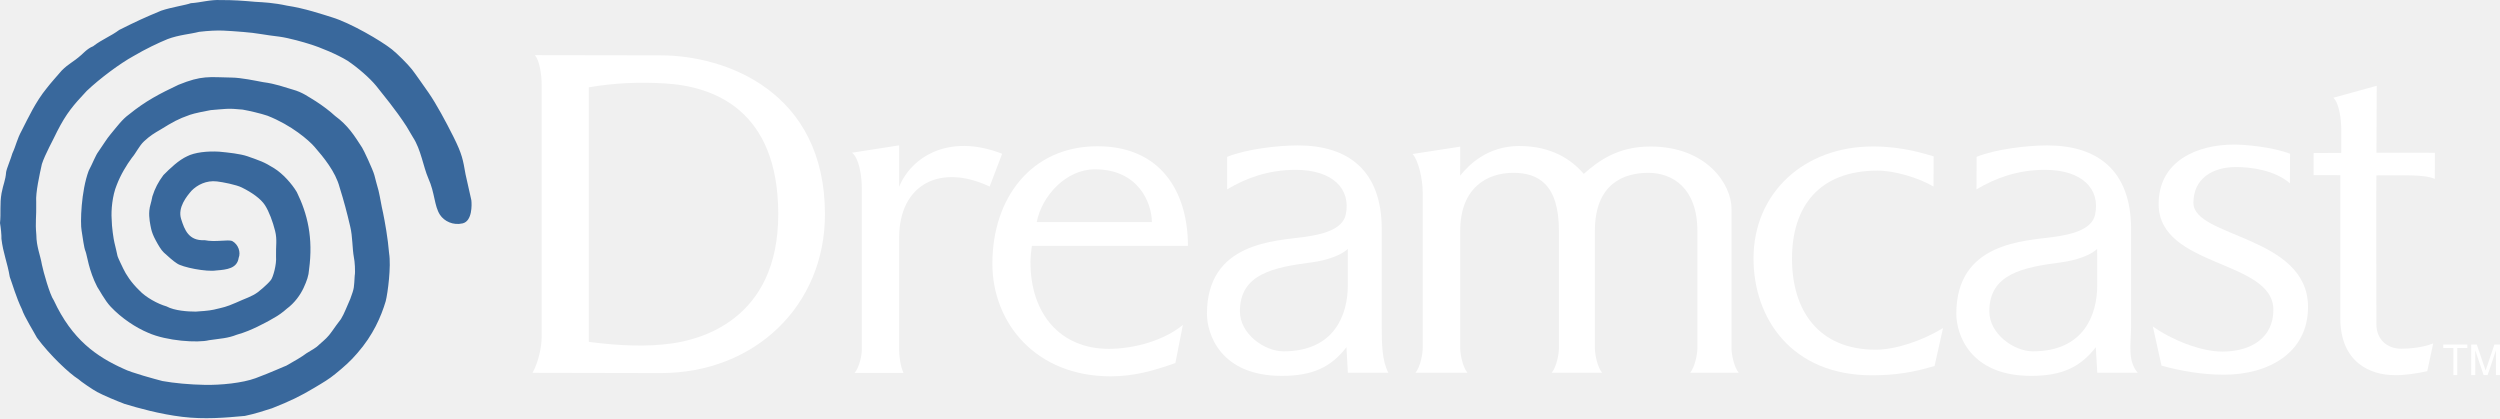
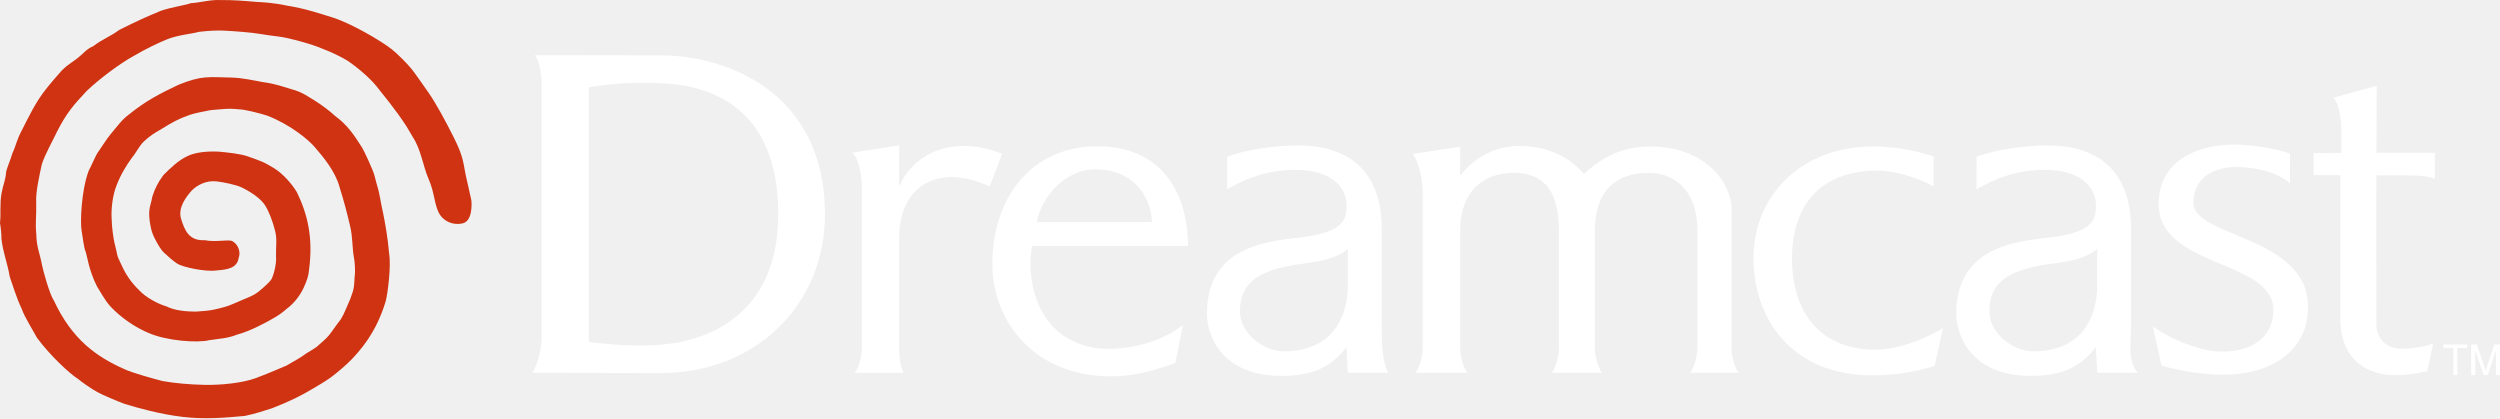
- <svg xmlns="http://www.w3.org/2000/svg" version="1.1" id="Layer_1" x="0px" y="0px" viewBox="0 0 3839 642" style="enable-background:new 0 0 3839 642;" xml:space="preserve">
-   <style type="text/css">
- 	.st0{fill:#F05100;}
- 	.st1{fill:#39689C;}
- 	.st2{fill:#CF3312;}
- 	.st3{fill:#FFFFFF;}
- </style>
+ <svg xmlns="http://www.w3.org/2000/svg" version="1.2" viewBox="0 0 3839 642" width="3839" height="642">
+   <style>
+ 		.s0 { fill: #ffffff } 
+ 		.s1 { fill: #cf3312 } 
+ 	</style>
  <g>
    <g>
-       <polygon class="st3" points="3767.4,534.4 3751.9,534.4 3751.9,529.1 3788.8,529.1 3788.8,534.4 3773.4,534.4 3773.4,576     3767.4,576   " />
-       <polygon class="st3" points="3813.8,576 3801,537.9 3801,576 3794.8,576 3794.8,529.1 3803.4,529.1 3816.9,569 3830.4,529.1     3839,529.1 3839,576 3832.8,576 3832.8,537.9 3820,576   " />
-       <path class="st3" d="M831.8,131c0-16.3-3.1-37.4-10.3-46.3c47.2,0,149.2,0.3,192.9,0.3c100.6,0,252.4,55.9,252.4,244.1    c0,139.8-107.2,243.8-252.4,243.8c-31.9,0-153.4-0.4-196.6-0.4c8.8-16.3,14-38.5,14-56V131L831.8,131z M904.2,525    c46.5,6,89.3,7.9,128.1,2.3c37.5-5.4,163.6-32.5,162.8-199.9c-0.7-158.6-98.8-194.9-174.2-199.3c-39.4-2.3-77.5-0.8-116.7,6    L904.2,525L904.2,525z" />
-       <path class="st3" d="M1308.4,234.5l72.3-11.3c0,14.8,0,58.2,0,63.7c18.6-45.8,76.3-82.7,158.2-50.8l-19.2,50.4    c-75.1-35.6-139-4.4-139,79v171.9c0,8.2,1.8,24.7,6.7,35.3h-75.1c7.6-9.3,11.1-27.1,11.1-35.3v-248    C1323.4,271.4,1319.7,243.5,1308.4,234.5L1308.4,234.5z" />
-       <path class="st3" d="M3593.8,269c0,4.7,0,204.7,0,219.6c0,69,47.5,87.4,82.8,87.4c14.9,0.7,36-2.8,50.7-6l9.1-42.6    c-17.2,6.6-37.1,8.1-49.1,8.1c-22.1,0-38.1-14.7-38.1-37.6c0-20.6-0.5-222.1,0-228.6h-0.2c2.9,0,48.7-0.2,53.4,0    c15,0.5,26.6,1.4,36.5,5.4l0.1-40.1c0,0-87.9-0.1-89.7-0.1l0.4-102.8l-66.6,18.4c9.2,8.6,12.2,33.7,12.2,50.3    c0,0-0.1,30.7-0.1,34.4c-3,0-36.8,0.2-42.4,0.2v33.9C3558.5,269,3593.8,269,3593.8,269L3593.8,269z" />
-       <path class="st3" d="M3305.9,501.3c28.6,20.5,73.6,38.6,106.6,38.6c45.7,0,78.5-22.2,78.5-64.1c0-77.3-176.2-64.5-176.2-162.5    c0-66.3,59.3-91.3,115.8-91.3c18.2,0,59.6,3.9,86,14.1l-0.2,45.3c-23.4-20-59.2-24.9-82.7-24.9c-37.4,0-65.5,18.6-65.5,55    c0,53.4,176,50.3,176,159.9c0,70.9-61.4,104-129.1,104c-32.9,0-67.3-5.8-95.9-14L3305.9,501.3L3305.9,501.3z" />
-       <path class="st3" d="M2242.2,269.7c0-4,0.1-39.9,0.1-44.5l-73.2,11.3c8.8,9.2,15.6,38.1,15.6,58.7V535c0,8.2-3.5,28.1-11.1,37.4    h79.8c-7.6-9.3-11.1-29.2-11.1-37.4V354.6c0-66,40.9-89.2,81.5-89.2c36.8,0,70.1,15.9,70.1,89.2V535c0,8.2-3.5,28.1-11.1,37.4    h77.4c-7.6-9.3-11.1-29.2-11.1-37.4V354.6c0-73.2,45.2-89.2,82.1-89.2c36.8,0,75.3,23.1,75.3,89.2V535c0,8.2-3.5,28.1-11.1,37.4    h74.6c-7.6-9.3-11.1-29.2-11.1-37.4V320.3c0-36.6-37.4-95.3-124.6-95.3c-50.8,0-80.1,22.6-102.3,42    c-18.9-22.1-49.7-42.8-99.2-42.8C2284.6,224.3,2256.1,252.5,2242.2,269.7L2242.2,269.7z" />
-       <path class="st3" d="M2069.7,382.3c-10.4,9.8-32.3,17.5-54.9,20.5c-59.3,7.8-110.8,17.6-110.8,75.4c0,34.3,37.4,61.3,67,61.3    c78.4,0,98.7-56.6,98.7-101.2V382.3L2069.7,382.3L2069.7,382.3z M1884.5,240.8c29.9-12,78.2-17.5,108.5-17.5    c77.4,0,128.8,38.6,128.8,128.4v148.7c0,27.6,0.4,53.7,10.2,72h-62.2l-2.2-39.2c-23.5,30.4-51.7,44-99.4,44    c-94.2,0-114.8-64.4-114.8-95.3c0-110.4,105.1-111.7,150.6-118.2c25.2-3.6,57.7-10.7,62.6-34.4c8.1-39.1-19.9-68.5-77.1-68.5    c-42,0-76.4,12.8-105.1,30V240.8L1884.5,240.8z M3220.4,382.3c-10.4,9.8-32.3,17.5-54.9,20.5c-59.3,7.8-110.7,17.6-110.7,75.4    c0,34.3,37.4,61.3,67,61.3c78.4,0,98.7-56.6,98.7-101.2L3220.4,382.3L3220.4,382.3z M3035.3,240.8c29.9-12,78.3-17.5,108.5-17.5    c77.3,0,128.7,38.6,128.7,128.4v148.7c0,27.6-6,53.1,10.2,72h-62.1l-2.3-39.2c-23.6,30.4-51.6,44-99.4,44    c-94.2,0-114.8-64.4-114.8-95.3c0-110.4,105.1-111.7,150.6-118.2c25.3-3.6,57.8-10.7,62.6-34.4c8.1-39.1-19.9-68.5-77.1-68.5    c-42,0-76.3,12.8-105.1,30L3035.3,240.8L3035.3,240.8L3035.3,240.8z" />
-       <path class="st3" d="M2969.1,286.4c-23.3-13.6-60.1-24.4-85.8-24.4c-90.2,0-131.5,55.4-131.5,135.3c0,79.1,40.4,139.7,128.6,139.7    c30.2,0,71.4-13.6,103.3-33.2l-13,58.2c-32.5,9.7-59.9,14.3-96.1,14.3c-123.9,0-181.9-87.9-181.9-179.3    c0-101.1,77.9-172.1,183.3-172.1c46.1,0,79.7,11.3,93.3,15.2L2969.1,286.4L2969.1,286.4z" />
-       <path class="st3" d="M1582.4,401.6c0.1-8.4,1.2-16.3,2.1-24h239.7c0-82.4-41.2-153-138.9-153c-101.4,0-161.4,79.3-161.4,180.3    c0,91.4,67,173,181.6,173c36.3,0,66.6-8.9,99.4-20.4l11.5-58.5c-28,23.1-73.3,36.7-114.1,36.7    C1628.8,535.6,1582,482.5,1582.4,401.6L1582.4,401.6z M1592,341c7.8-40.1,44.9-81,89.3-81c67.9,0,87.5,53,87.5,81    C1768.7,341,1592,341.1,1592,341L1592,341z" />
+       <path fill-rule="evenodd" class="s0" d="m3767.4 534.4h-15.5v-5.3h36.9v5.3h-15.4v41.6h-6z" />
+       <path fill-rule="evenodd" class="s0" d="m3813.8 576l-12.8-38.1v38.1h-6.2v-46.9h8.6l13.5 39.9 13.5-39.9h8.6v46.9h-6.2v-38.1l-12.8 38.1z" />
+       <path class="s0" d="m831.8 131c0-16.3-3.1-37.4-10.3-46.3 47.2 0 149.2 0.3 192.9 0.3 100.6 0 252.4 55.9 252.4 244.1 0 139.8-107.2 243.8-252.4 243.8-31.9 0-153.4-0.4-196.6-0.4 8.8-16.3 14-38.5 14-56zm72.4 394c46.5 6 89.3 7.9 128.1 2.3 37.5-5.4 163.6-32.5 162.8-199.9-0.7-158.6-98.8-194.9-174.2-199.3-39.4-2.3-77.5-0.8-116.7 6z" />
+       <path class="s0" d="m1308.4 234.5l72.3-11.3c0 14.8 0 58.2 0 63.7 18.6-45.8 76.3-82.7 158.2-50.8l-19.2 50.4c-75.1-35.6-139-4.4-139 79v171.9c0 8.2 1.8 24.7 6.7 35.3h-75.1c7.6-9.3 11.1-27.1 11.1-35.3v-248c0-18-3.7-45.9-15-54.9z" />
+       <path class="s0" d="m3593.8 269c0 4.7 0 204.7 0 219.6 0 69 47.5 87.4 82.8 87.4 14.9 0.7 36-2.8 50.7-6l9.1-42.6c-17.2 6.6-37.1 8.1-49.1 8.1-22.1 0-38.1-14.7-38.1-37.6 0-20.6-0.5-222.1 0-228.6h-0.2c2.9 0 48.7-0.2 53.4 0 15 0.5 26.6 1.4 36.5 5.4l0.1-40.1c0 0-87.9-0.1-89.7-0.1l0.4-102.8-66.6 18.4c9.2 8.6 12.2 33.7 12.2 50.3 0 0-0.1 30.7-0.1 34.4-3 0-36.8 0.2-42.4 0.2v33.9c5.7 0.1 41 0.1 41 0.1z" />
+       <path class="s0" d="m3305.9 501.3c28.6 20.5 73.6 38.6 106.6 38.6 45.7 0 78.5-22.2 78.5-64.1 0-77.3-176.2-64.5-176.2-162.5 0-66.3 59.3-91.3 115.8-91.3 18.2 0 59.6 3.9 86 14.1l-0.2 45.3c-23.4-20-59.2-24.9-82.7-24.9-37.4 0-65.5 18.6-65.5 55 0 53.4 176 50.3 176 159.9 0 70.9-61.4 104-129.1 104-32.9 0-67.3-5.8-95.9-14z" />
+       <path class="s0" d="m2242.2 269.7c0-4 0.1-39.9 0.1-44.5l-73.2 11.3c8.8 9.2 15.6 38.1 15.6 58.7v239.8c0 8.2-3.5 28.1-11.1 37.4h79.8c-7.6-9.3-11.1-29.2-11.1-37.4v-180.4c0-66 40.9-89.2 81.5-89.2 36.8 0 70.1 15.9 70.1 89.2v180.4c0 8.2-3.5 28.1-11.1 37.4h77.4c-7.6-9.3-11.1-29.2-11.1-37.4v-180.4c0-73.2 45.2-89.2 82.1-89.2 36.8 0 75.3 23.1 75.3 89.2v180.4c0 8.2-3.5 28.1-11.1 37.4h74.6c-7.6-9.3-11.1-29.2-11.1-37.4v-214.7c0-36.6-37.4-95.3-124.6-95.3-50.8 0-80.1 22.6-102.3 42-18.9-22.1-49.7-42.8-99.2-42.8-48.2 0.1-76.7 28.3-90.6 45.5z" />
+       <path class="s0" d="m1884.5 240.8c29.9-12 78.2-17.5 108.5-17.5 77.4 0 128.8 38.6 128.8 128.4v148.7c0 27.6 0.4 53.7 10.2 72h-62.2l-2.2-39.2c-23.5 30.4-51.7 44-99.4 44-94.2 0-114.8-64.4-114.8-95.3 0-110.4 105.1-111.7 150.6-118.2 25.2-3.6 57.7-10.7 62.6-34.4 8.1-39.1-19.9-68.5-77.1-68.5-42 0-76.4 12.8-105.1 30v-50zm185.2 141.5c-10.4 9.8-32.3 17.5-54.9 20.5-59.3 7.8-110.8 17.6-110.8 75.4 0 34.3 37.4 61.3 67 61.3 78.4 0 98.7-56.6 98.7-101.2zm965.6-141.5c29.9-12 78.3-17.5 108.5-17.5 77.3 0 128.7 38.6 128.7 128.4v148.7c0 27.6-6 53.1 10.2 72h-62.1l-2.3-39.2c-23.6 30.4-51.6 44-99.4 44-94.2 0-114.8-64.4-114.8-95.3 0-110.4 105.1-111.7 150.6-118.2 25.3-3.6 57.8-10.7 62.6-34.4 8.1-39.1-19.9-68.5-77.1-68.5-42 0-76.3 12.8-105.1 30zm185.1 141.5c-10.4 9.8-32.3 17.5-54.9 20.5-59.3 7.8-110.7 17.6-110.7 75.4 0 34.3 37.4 61.3 67 61.3 78.4 0 98.7-56.6 98.7-101.2z" />
+       <path class="s0" d="m2969.1 286.4c-23.3-13.6-60.1-24.4-85.8-24.4-90.2 0-131.5 55.4-131.5 135.3 0 79.1 40.4 139.7 128.6 139.7 30.2 0 71.4-13.6 103.3-33.2l-13 58.2c-32.5 9.7-59.9 14.3-96.1 14.3-123.9 0-181.9-87.9-181.9-179.3 0-101.1 77.9-172.1 183.3-172.1 46.1 0 79.7 11.3 93.3 15.2z" />
+       <path class="s0" d="m1582.4 401.6c0.1-8.4 1.2-16.3 2.1-24h239.7c0-82.4-41.2-153-138.9-153-101.4 0-161.4 79.3-161.4 180.3 0 91.4 67 173 181.6 173 36.3 0 66.6-8.9 99.4-20.4l11.5-58.5c-28 23.1-73.3 36.7-114.1 36.7-73.5-0.1-120.3-53.2-119.9-134.1zm9.6-60.6c7.8-40.1 44.9-81 89.3-81 67.9 0 87.5 53 87.5 81-0.1 0-176.8 0.1-176.8 0z" />
    </g>
-     <path class="st1" d="M440.9,8.7c26.9,4,54.4,13.4,68.7,17.8c28.9,8.8,75.7,36.2,92.3,49.4c7.8,6.2,24.3,22.5,30.7,30.7   c6.2,8,18.1,25.3,25.6,35.9c12.1,17.6,26.2,43.8,38.3,67.9c13.4,26.9,14.4,34.8,18.4,57.3l8.9,39.7c0.8,6.9,1.5,32-13.3,35.6   c-14.8,3.5-28.4-3.3-34.9-13.2c-8.9-13.8-7.7-33.4-17.8-55.8c-7.9-18.1-11.3-44.4-23.8-63.4l-9.8-16.6   c-17.4-26.8-35.6-48.1-46.4-62c-9.6-11.7-27.4-27.5-44.2-38.8c-15.6-9.5-40.9-20.3-59.1-25.8c-5.8-1.9-30.6-9.2-46.1-11.2   c-21-2.3-34.7-5.7-54.6-7.1c-24.6-1.7-36.4-3.9-68.2-0.2c-12.1,3.3-31.2,4.6-48.4,11.2c-13.9,5.7-33.2,14.8-52.2,26   c-20.4,11.2-51.3,34-71.9,53.6c-20.7,22.1-31,34-45.3,62c-6.4,13.7-18.6,35.1-23.5,50.3c-3.4,15.4-9.8,44-8.7,58   c0.5,24.9-1.7,30.1,0.2,50.5c0.1,18.4,6.1,31.1,8.6,46.1c2.1,10.4,12.1,46.2,18.2,54.6c28,60.3,65.5,86.4,107.4,105.2   c11.8,6,48.7,15.9,59.4,18.7c18.2,3.3,42.2,5.5,65.2,5.9c24.3,0.5,57.7-2.8,78-10.3c22-8.1,47.4-19.6,47.1-19.2   c10.2-5.6,25.8-14.8,30.6-18.8c9.4-6,15-8.3,20.5-14.1c8-7,12.9-11,18.9-19.7c3.4-4.9,8.8-12.4,13.9-19c5.6-9.2,8.8-18.9,14.3-30.9   c6.6-17.8,5.5-16.9,6.8-35.7c1.2-5.5-0.1-23.8-1.1-27c-3-17-1.9-31.9-5.8-48.4c-5.2-22.3-9.6-38.9-16.3-60.3   c-6.3-24-24.8-46.3-38.6-62.2c-8.6-9.9-35.2-33.2-72.2-47.7c-10.4-3.5-27.4-7.5-38.2-9.4c-23.1-2.4-26.9-0.9-49,0.8   c-7.6,1.3-25.3,4.9-31.8,7.2c-19,6.7-26,10.9-45.4,22.8c-9,5.2-15.9,9.3-25.1,17.9c-7.4,6.8-12.6,18.4-18.6,25.2   c-8.2,11.1-17.3,26-23.4,42c-6.6,15.9-8.8,38.4-7.7,52.8c0,11,3,31.1,4.2,35.5c1.2,4.4,4.2,18.1,4.8,20.8   c0.7,2.7,7.8,17.2,8.8,19.3c4,8.5,11.7,20.8,24.6,33.3c9.6,10.4,28,20.7,41.8,24.6c12.4,6.8,33.3,8,44.8,8c5.7-0.4,20.2-1.2,27.8-3   c15.4-3.7,18.2-3.8,34.1-10.7c14.2-6.6,23.9-9,33.8-16.3c0,0,13.6-10.6,19.8-18.5c3.3-4.1,8.9-23.7,7.9-35.9   c-0.5-16.6,2-26-1.5-39.7c-3.4-13.7-9.2-29.5-15.5-39.3c-6.4-9.9-20-19.5-35.6-27.2c-8.7-4.3-29.4-8.3-38.1-9.3   c-16.6-2-30.5,5.6-39,14.2c-7.3,8.4-21.8,25.8-16,43.7c5.2,16.3,11.5,33.6,35.9,32.3c16.8,3.5,36.1-1.5,42.6,1.4   c9.6,5.4,13.2,17.4,9.8,25.8c-2.4,16.1-17.9,18.1-34.4,19.3c-14.8,2.5-52.3-4.8-60.5-10.9c-5.5-3.3-14-11.2-19.9-16.5   c-4.3-3.9-9.1-12.4-12.4-18.5c-4.1-7.5-6.1-13.1-7.2-18c-1.2-5.8-3.8-17-2.8-28.1c0.7-7.5,2.7-10.7,4.7-21.7   c4-12.5,8.9-21.9,16.9-32.7c10.4-10.5,23.6-23.1,36.4-28.9c11.4-6,31.2-8.2,49.2-7.1c14.6,1.4,31.9,3.2,43.3,7   c19.5,7,25.1,8.4,41.2,18.5c13.5,8.4,27.2,23.8,34.8,36.6c16.2,33.1,25.5,69.9,18.7,119.6c-0.5,8.4-3.2,16.5-8.4,27.7   c-4.8,10.2-13.3,22.7-26,32c-5.1,4.7-13.2,10.6-19.7,14c-9.3,5.6-15.6,8.6-25.3,13.5c-8.5,4-18.5,8.6-31.5,12.2   c-14.1,5.6-24.9,5.8-42.5,8.4c-17.4,4.4-65,1.3-93.4-11.3c-19.4-8.1-41.1-22.5-57.6-40c-9.2-9.6-18.2-27.1-20.8-30.6   c-13.1-25.3-15.7-49-17.8-54c-2.9-6.8-4.3-22-6.2-32.4c-2.2-11.7-0.8-60.6,10.9-91.9c6.6-12.5,10.5-23.6,15-29.5   c8.1-11.5,12-18.7,18.8-26.8c10.4-12.5,17.9-22.8,27.9-30c25.7-20.9,47.1-31.9,76.2-45.7c36.1-14.7,46.9-11.7,81-11.1   c15.4,0.1,37.7,5,48.7,7c20.4,2.7,32.1,7.6,45.9,11.5c14.8,4.1,23.3,10.7,35.4,18c10,6.4,21.7,15.2,29.4,22.4   c19.8,14.5,29.4,29.8,41.5,48.6c2.2,3.1,16.6,33.9,18.9,42.4c1.1,4.3,4.3,16.6,6.4,23.8c2.7,11.4,4,21.5,7,34.4   c2.7,13.3,7.3,38.3,9.2,61.7c3.3,20.1-2,61.1-5.2,73.6c-7,23.5-19.3,52.1-43.5,79.7c-10.3,12.2-21.2,21.7-33.9,32   c-9.7,8-18,12.8-32.9,21.7c-20.3,12.1-35.7,19.8-64.2,31c-11.6,3.7-26.2,8.6-41.9,11.8c-30.5,2.8-61.8,5.5-96,1.4   s-68.4-13.7-88.7-19.9c-11.2-4.2-32.8-13.2-41.9-18.2c-5.9-3-25.7-16.5-29-19.8c-13.6-8.4-43.9-36.9-63.5-63.5   c-4.3-8.2-19.7-32.9-23.1-43.7c-8.9-18.3-15.1-40.4-18.7-49.8C11.3,403,4.8,388.8,2.2,366.7c0.3-5.2-1-17.5-2.2-24.2   c1.7-15.1-0.6-29.4,2.4-45.9c2.6-13.9,6.1-19.7,7-32.3c0.8-5.4,7.7-21.6,9.6-28.8c5.6-11.9,7-21.6,14.3-34.9   c10.5-20.6,21.5-44.4,38.4-65.1c4.8-6.4,18.5-21.9,23.1-27.2c11-11,17.5-12.7,29.9-23.8c1.3-0.8,9.5-10.2,18.2-13.4   c14.3-11,26.7-15.1,40.3-25.2c27.3-13.6,37.2-18.2,64.3-29.5C263.3,11,285.2,7.9,293,4.9c15-0.9,30.1-5.7,45.9-4.8   c17.7-0.2,35.5,1.1,53.2,2.7C404.1,3.5,419.7,4.1,440.9,8.7L440.9,8.7z" />
+     <path class="s1" d="m440.9 8.7c26.9 4 54.4 13.4 68.7 17.8 28.9 8.8 75.7 36.2 92.3 49.4 7.8 6.2 24.3 22.5 30.7 30.7 6.2 8 18.1 25.3 25.6 35.9 12.1 17.6 26.2 43.8 38.3 67.9 13.4 26.9 14.4 34.8 18.4 57.3l8.9 39.7c0.8 6.9 1.5 32-13.3 35.6-14.8 3.5-28.4-3.3-34.9-13.2-8.9-13.8-7.7-33.4-17.8-55.8-7.9-18.1-11.3-44.4-23.8-63.4l-9.8-16.6c-17.4-26.8-35.6-48.1-46.4-62-9.6-11.7-27.4-27.5-44.2-38.8-15.6-9.5-40.9-20.3-59.1-25.8-5.8-1.9-30.6-9.2-46.1-11.2-21-2.3-34.7-5.7-54.6-7.1-24.6-1.7-36.4-3.9-68.2-0.2-12.1 3.3-31.2 4.6-48.4 11.2-13.9 5.7-33.2 14.8-52.2 26-20.4 11.2-51.3 34-71.9 53.6-20.7 22.1-31 34-45.3 62-6.4 13.7-18.6 35.1-23.5 50.3-3.4 15.4-9.8 44-8.7 58 0.5 24.9-1.7 30.1 0.2 50.5 0.1 18.4 6.1 31.1 8.6 46.1 2.1 10.4 12.1 46.2 18.2 54.6 28 60.3 65.5 86.4 107.4 105.2 11.8 6 48.7 15.9 59.4 18.7 18.2 3.3 42.2 5.5 65.2 5.9 24.3 0.5 57.7-2.8 78-10.3 22-8.1 47.4-19.6 47.1-19.2 10.2-5.6 25.8-14.8 30.6-18.8 9.4-6 15-8.3 20.5-14.1 8-7 12.9-11 18.9-19.7 3.4-4.9 8.8-12.4 13.9-19 5.6-9.2 8.8-18.9 14.3-30.9 6.6-17.8 5.5-16.9 6.8-35.7 1.2-5.5-0.1-23.8-1.1-27-3-17-1.9-31.9-5.8-48.4-5.2-22.3-9.6-38.9-16.3-60.3-6.3-24-24.8-46.3-38.6-62.2-8.6-9.9-35.2-33.2-72.2-47.7-10.4-3.5-27.4-7.5-38.2-9.4-23.1-2.4-26.9-0.9-49 0.8-7.6 1.3-25.3 4.9-31.8 7.2-19 6.7-26 10.9-45.4 22.8-9 5.2-15.9 9.3-25.1 17.9-7.4 6.8-12.6 18.4-18.6 25.2-8.2 11.1-17.3 26-23.4 42-6.6 15.9-8.8 38.4-7.7 52.8 0 11 3 31.1 4.2 35.5 1.2 4.4 4.2 18.1 4.8 20.8 0.7 2.7 7.8 17.2 8.8 19.3 4 8.5 11.7 20.8 24.6 33.3 9.6 10.4 28 20.7 41.8 24.6 12.4 6.8 33.3 8 44.8 8 5.7-0.4 20.2-1.2 27.8-3 15.4-3.7 18.2-3.8 34.1-10.7 14.2-6.6 23.9-9 33.8-16.3 0 0 13.6-10.6 19.8-18.5 3.3-4.1 8.9-23.7 7.9-35.9-0.5-16.6 2-26-1.5-39.7-3.4-13.7-9.2-29.5-15.5-39.3-6.4-9.9-20-19.5-35.6-27.2-8.7-4.3-29.4-8.3-38.1-9.3-16.6-2-30.5 5.6-39 14.2-7.3 8.4-21.8 25.8-16 43.7 5.2 16.3 11.5 33.6 35.9 32.3 16.8 3.5 36.1-1.5 42.6 1.4 9.6 5.4 13.2 17.4 9.8 25.8-2.4 16.1-17.9 18.1-34.4 19.3-14.8 2.5-52.3-4.8-60.5-10.9-5.5-3.3-14-11.2-19.9-16.5-4.3-3.9-9.1-12.4-12.4-18.5-4.1-7.5-6.1-13.1-7.2-18-1.2-5.8-3.8-17-2.8-28.1 0.7-7.5 2.7-10.7 4.7-21.7 4-12.5 8.9-21.9 16.9-32.7 10.4-10.5 23.6-23.1 36.4-28.9 11.4-6 31.2-8.2 49.2-7.1 14.6 1.4 31.9 3.2 43.3 7 19.5 7 25.1 8.4 41.2 18.5 13.5 8.4 27.2 23.8 34.8 36.6 16.2 33.1 25.5 69.9 18.7 119.6-0.5 8.4-3.2 16.5-8.4 27.7-4.8 10.2-13.3 22.7-26 32-5.1 4.7-13.2 10.6-19.7 14-9.3 5.6-15.6 8.6-25.3 13.5-8.5 4-18.5 8.6-31.5 12.2-14.1 5.6-24.9 5.8-42.5 8.4-17.4 4.4-65 1.3-93.4-11.3-19.4-8.1-41.1-22.5-57.6-40-9.2-9.6-18.2-27.1-20.8-30.6-13.1-25.3-15.7-49-17.8-54-2.9-6.8-4.3-22-6.2-32.4-2.2-11.7-0.8-60.6 10.9-91.9 6.6-12.5 10.5-23.6 15-29.5 8.1-11.5 12-18.7 18.8-26.8 10.4-12.5 17.9-22.8 27.9-30 25.7-20.9 47.1-31.9 76.2-45.7 36.1-14.7 46.9-11.7 81-11.1 15.4 0.1 37.7 5 48.7 7 20.4 2.7 32.1 7.6 45.9 11.5 14.8 4.1 23.3 10.7 35.4 18 10 6.4 21.7 15.2 29.4 22.4 19.8 14.5 29.4 29.8 41.5 48.6 2.2 3.1 16.6 33.9 18.9 42.4 1.1 4.3 4.3 16.6 6.4 23.8 2.7 11.4 4 21.5 7 34.4 2.7 13.3 7.3 38.3 9.2 61.7 3.3 20.1-2 61.1-5.2 73.6-7 23.5-19.3 52.1-43.5 79.7-10.3 12.2-21.2 21.7-33.9 32-9.7 8-18 12.8-32.9 21.7-20.3 12.1-35.7 19.8-64.2 31-11.6 3.7-26.2 8.6-41.9 11.8-30.5 2.8-61.8 5.5-96 1.4-34.2-4.1-68.4-13.7-88.7-19.9-11.2-4.2-32.8-13.2-41.9-18.2-5.9-3-25.7-16.5-29-19.8-13.6-8.4-43.9-36.9-63.5-63.5-4.3-8.2-19.7-32.9-23.1-43.7-8.9-18.3-15.1-40.4-18.7-49.8-3.7-22.2-10.2-36.4-12.8-58.5 0.3-5.2-1-17.5-2.2-24.2 1.7-15.1-0.6-29.4 2.4-45.9 2.6-13.9 6.1-19.7 7-32.3 0.8-5.4 7.7-21.6 9.6-28.8 5.6-11.9 7-21.6 14.3-34.9 10.5-20.6 21.5-44.4 38.4-65.1 4.8-6.4 18.5-21.9 23.1-27.2 11-11 17.5-12.7 29.9-23.8 1.3-0.8 9.5-10.2 18.2-13.4 14.3-11 26.7-15.1 40.3-25.2 27.3-13.6 37.2-18.2 64.3-29.5 15.8-5.4 37.7-8.5 45.5-11.5 15-0.9 30.1-5.7 45.9-4.8 17.7-0.2 35.5 1.1 53.2 2.7 12 0.7 27.6 1.3 48.8 5.9z" />
  </g>
</svg>
